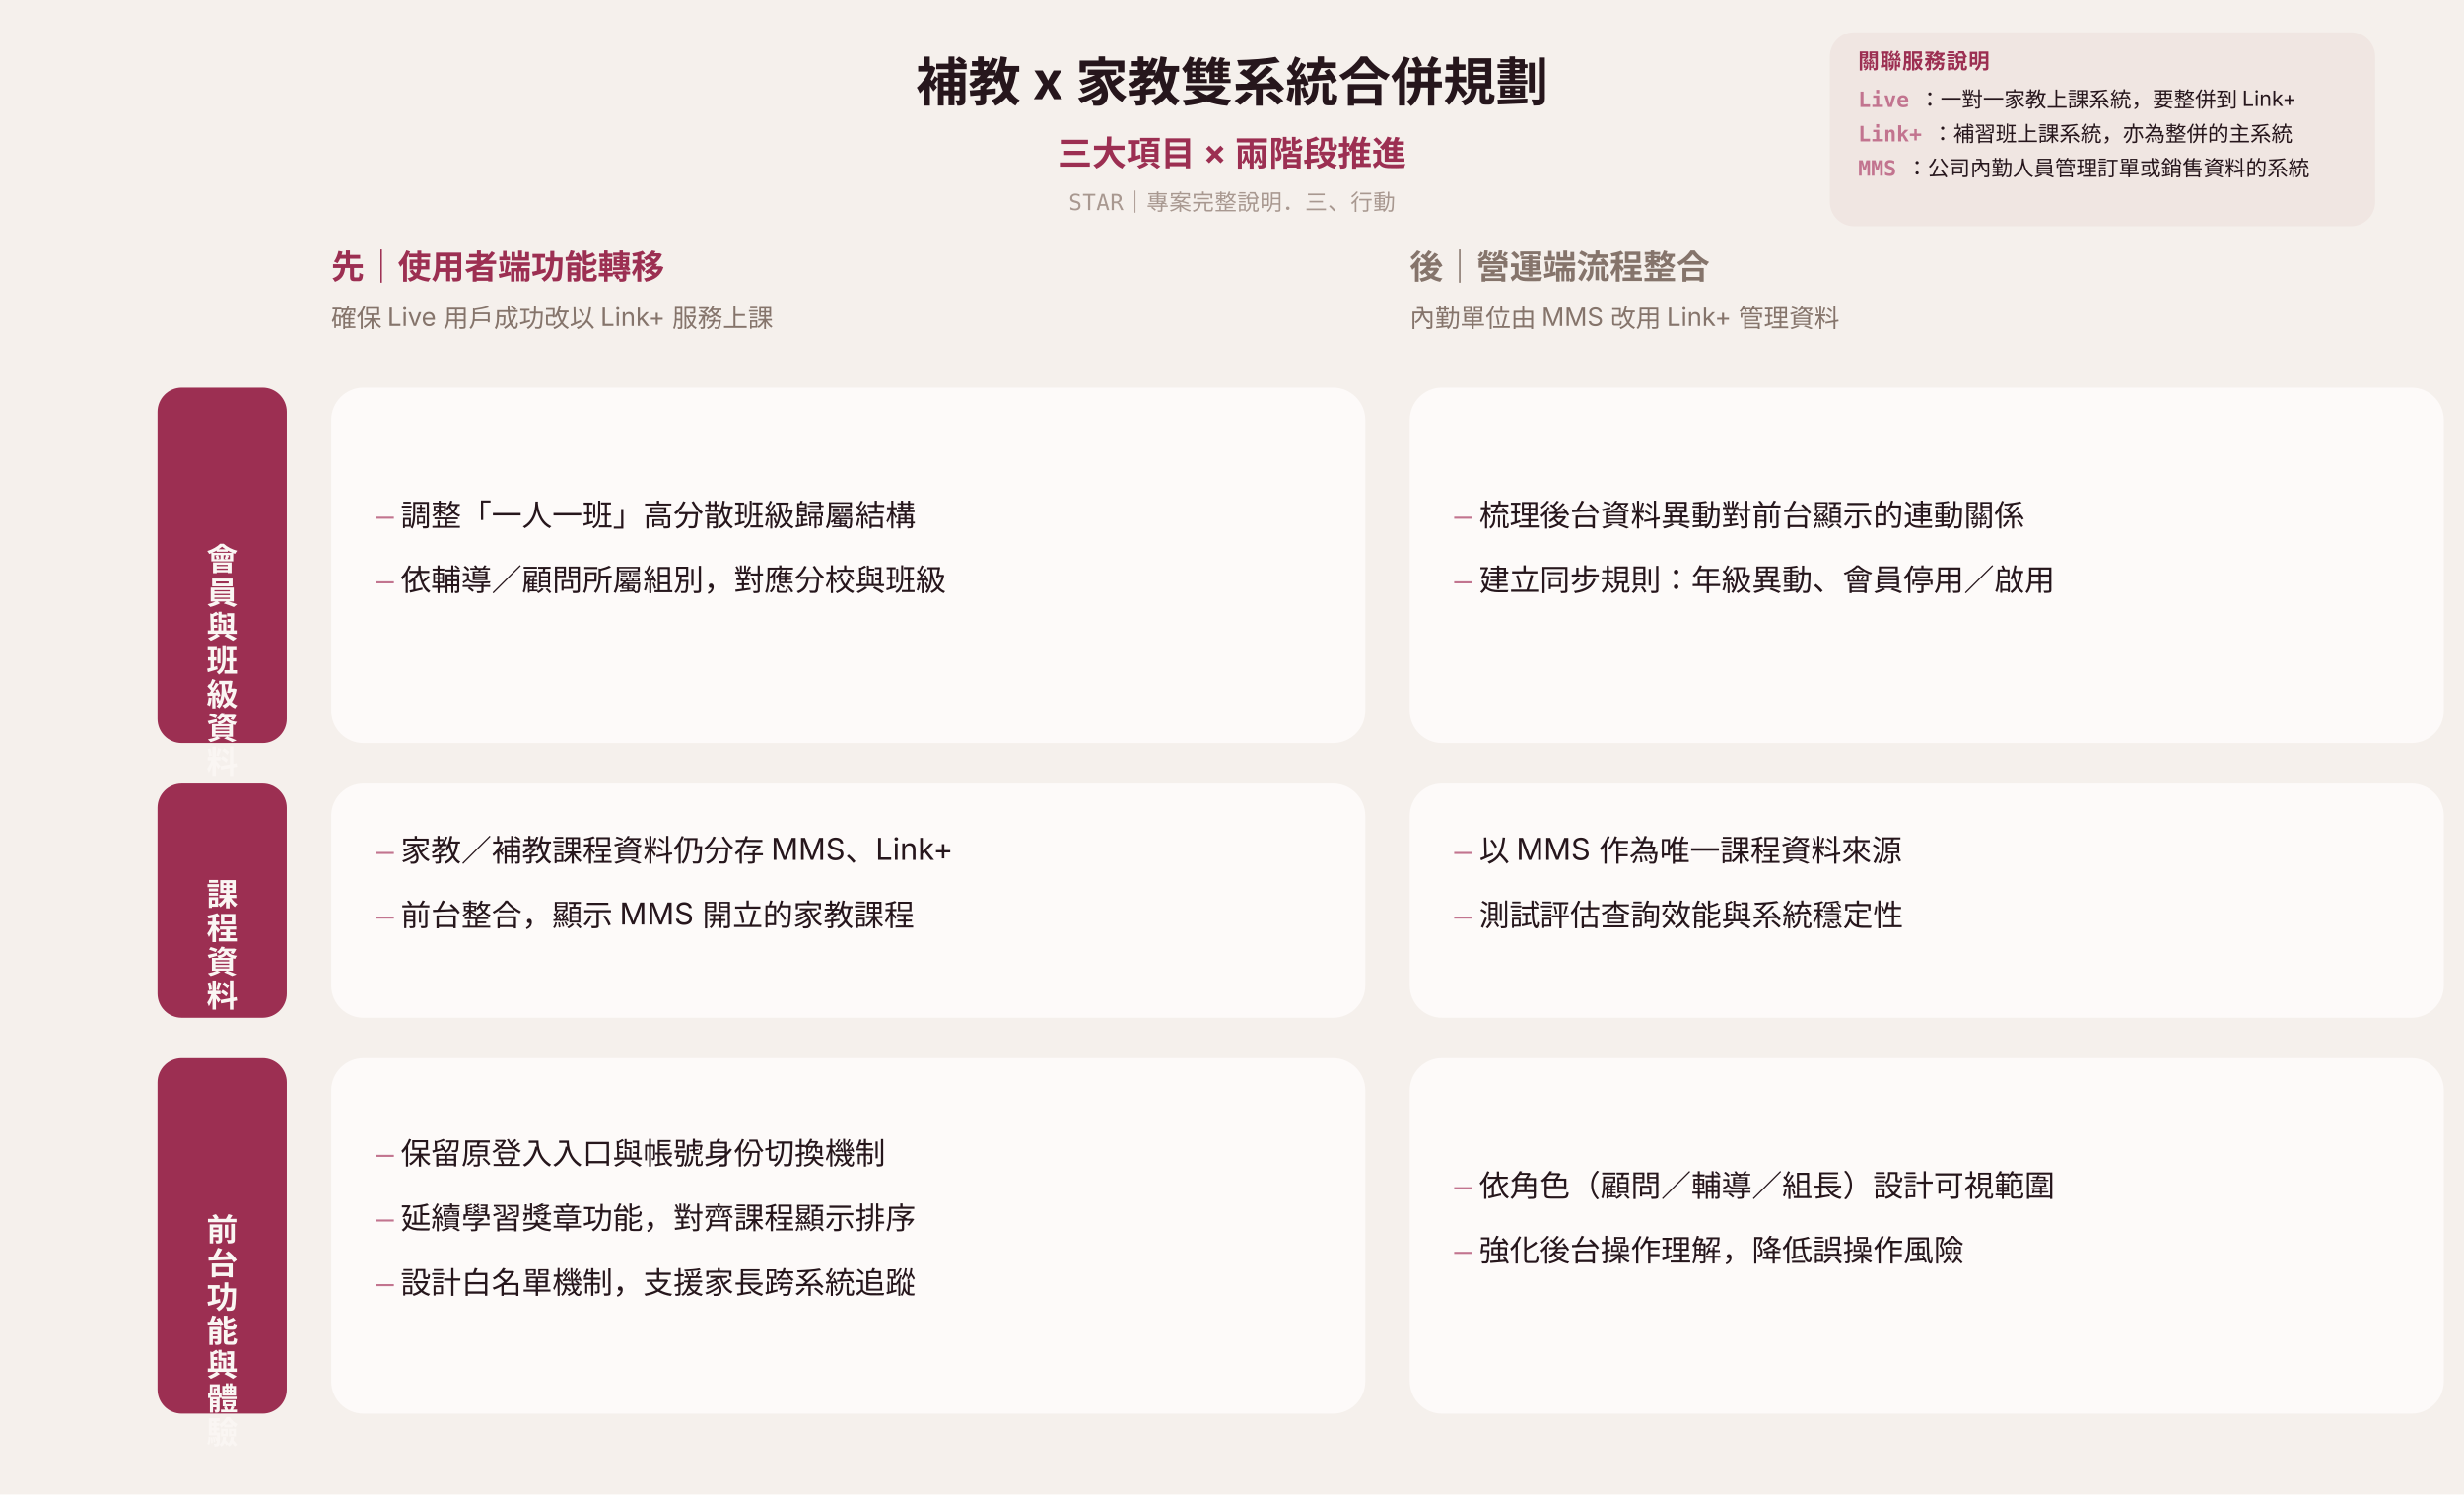
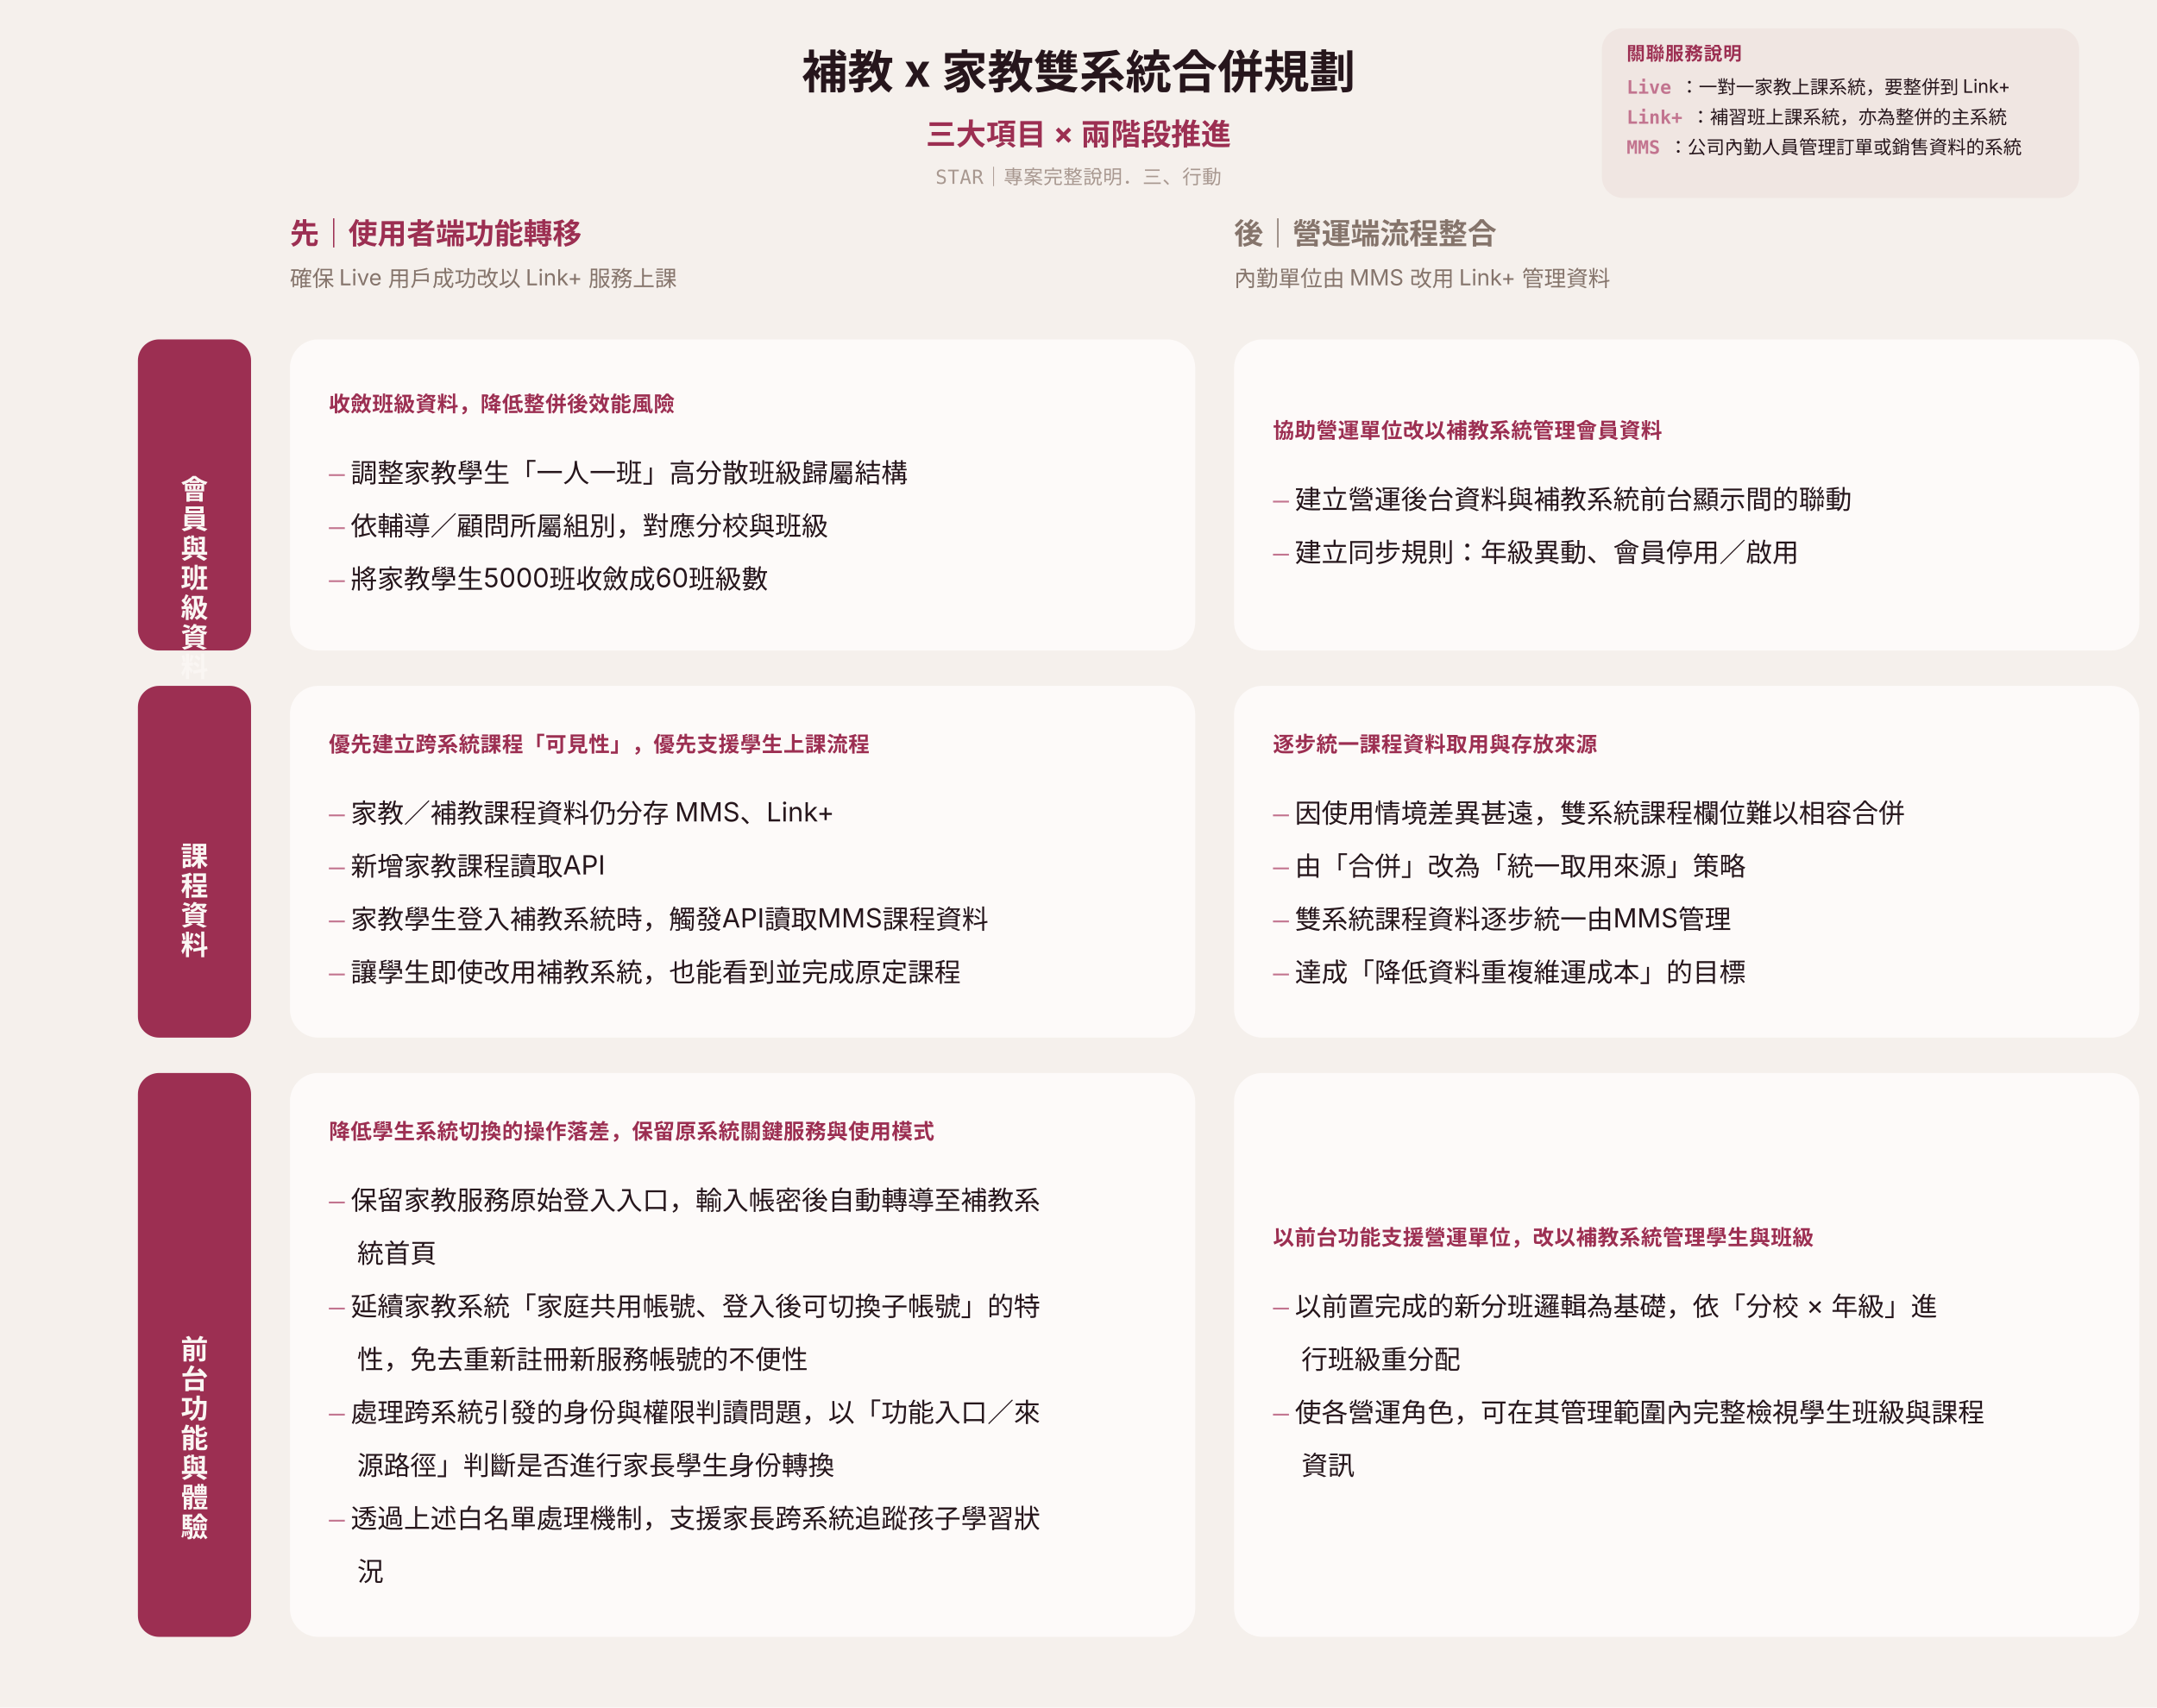
- <svg xmlns="http://www.w3.org/2000/svg" viewBox="0 0 1220 740">
-   <rect width="1220" height="740" fill="#f5f0ec" />
+ <svg xmlns="http://www.w3.org/2000/svg" viewBox="0 0 1220 966">
+   <rect width="1220" height="966" fill="#f5f0ec" />
  <text x="610.0" y="50" text-anchor="middle" font-family="-apple-system, 'PingFang TC', 'Noto Sans TC', 'Microsoft JhengHei', sans-serif" font-weight="700" font-size="26" fill="#26161c">補教 x 家教雙系統合併規劃</text>
  <text x="610.0" y="82" text-anchor="middle" font-family="-apple-system, 'PingFang TC', 'Noto Sans TC', 'Microsoft JhengHei', sans-serif" font-weight="700" font-size="17" fill="#9c2f52">三大項目 × 兩階段推進</text>
  <text x="610.0" y="104" text-anchor="middle" font-family="ui-monospace, 'SF Mono', Menlo, Consolas, monospace" font-size="11" letter-spacing="0.02em" fill="#a89890">STAR｜專案完整說明．三、行動</text>
  <text x="164" y="138" font-family="-apple-system, 'PingFang TC', 'Noto Sans TC', 'Microsoft JhengHei', sans-serif" font-weight="700" font-size="16.5" fill="#9c2f52">先｜使用者端功能轉移</text>
  <text x="164" y="162" font-family="-apple-system, 'PingFang TC', 'Noto Sans TC', 'Microsoft JhengHei', sans-serif" font-size="12.5" fill="#85746b">確保 Live 用戶成功改以 Link+ 服務上課</text>
  <text x="698" y="138" font-family="-apple-system, 'PingFang TC', 'Noto Sans TC', 'Microsoft JhengHei', sans-serif" font-weight="700" font-size="16.5" fill="#85746b">後｜營運端流程整合</text>
  <text x="698" y="162" font-family="-apple-system, 'PingFang TC', 'Noto Sans TC', 'Microsoft JhengHei', sans-serif" font-size="12.5" fill="#85746b">內勤單位由 MMS 改用 Link+ 管理資料</text>
-   <rect x="78" y="192.0" width="64" height="176" rx="12" fill="#9c2f52" />
+   <rect x="78" y="192.0" width="64" height="176.0" rx="12" fill="#9c2f52" />
  <text x="110.0" y="280.0" text-anchor="middle" dominant-baseline="central" writing-mode="vertical-rl" text-orientation="upright" font-family="-apple-system, 'PingFang TC', 'Noto Sans TC', 'Microsoft JhengHei', sans-serif" font-weight="700" font-size="15.5" letter-spacing="0.08em" fill="#faf6f3">會員與班級資料</text>
  <rect x="164" y="192" width="512" height="176" rx="16" fill="#fdfaf9" />
-   <text x="186" y="260.5" font-family="-apple-system, 'PingFang TC', 'Noto Sans TC', 'Microsoft JhengHei', sans-serif" font-size="15" fill="#26161c">
-     <tspan fill="#c2748f" font-family="ui-monospace, 'SF Mono', Menlo, Consolas, monospace">–</tspan> 調整「一人一班」高分散班級歸屬結構</text>
-   <text x="186" y="292.5" font-family="-apple-system, 'PingFang TC', 'Noto Sans TC', 'Microsoft JhengHei', sans-serif" font-size="15" fill="#26161c">
+   <text x="186" y="232.8" font-family="ui-monospace, 'SF Mono', Menlo, Consolas, monospace" font-weight="700" font-size="12" letter-spacing="0.02em" fill="#9c2f52">收斂班級資料，降低整併後效能風險</text>
+   <text x="186" y="272.9" font-family="-apple-system, 'PingFang TC', 'Noto Sans TC', 'Microsoft JhengHei', sans-serif" font-size="15" fill="#26161c">
+     <tspan fill="#c2748f" font-family="ui-monospace, 'SF Mono', Menlo, Consolas, monospace">–</tspan> 調整家教學生「一人一班」高分散班級歸屬結構</text>
+   <text x="186" y="302.9" font-family="-apple-system, 'PingFang TC', 'Noto Sans TC', 'Microsoft JhengHei', sans-serif" font-size="15" fill="#26161c">
    <tspan fill="#c2748f" font-family="ui-monospace, 'SF Mono', Menlo, Consolas, monospace">–</tspan> 依輔導／顧問所屬組別，對應分校與班級</text>
+   <text x="186" y="332.9" font-family="-apple-system, 'PingFang TC', 'Noto Sans TC', 'Microsoft JhengHei', sans-serif" font-size="15" fill="#26161c">
+     <tspan fill="#c2748f" font-family="ui-monospace, 'SF Mono', Menlo, Consolas, monospace">–</tspan> 將家教學生5000班收斂成60班級數</text>
  <rect x="698" y="192" width="512" height="176" rx="16" fill="#fdfaf9" />
-   <text x="720" y="260.5" font-family="-apple-system, 'PingFang TC', 'Noto Sans TC', 'Microsoft JhengHei', sans-serif" font-size="15" fill="#26161c">
-     <tspan fill="#c2748f" font-family="ui-monospace, 'SF Mono', Menlo, Consolas, monospace">–</tspan> 梳理後台資料異動對前台顯示的連動關係</text>
-   <text x="720" y="292.5" font-family="-apple-system, 'PingFang TC', 'Noto Sans TC', 'Microsoft JhengHei', sans-serif" font-size="15" fill="#26161c">
+   <text x="720" y="247.8" font-family="ui-monospace, 'SF Mono', Menlo, Consolas, monospace" font-weight="700" font-size="12" letter-spacing="0.02em" fill="#9c2f52">協助營運單位改以補教系統管理會員資料</text>
+   <text x="720" y="287.9" font-family="-apple-system, 'PingFang TC', 'Noto Sans TC', 'Microsoft JhengHei', sans-serif" font-size="15" fill="#26161c">
+     <tspan fill="#c2748f" font-family="ui-monospace, 'SF Mono', Menlo, Consolas, monospace">–</tspan> 建立營運後台資料與補教系統前台顯示間的聯動</text>
+   <text x="720" y="317.9" font-family="-apple-system, 'PingFang TC', 'Noto Sans TC', 'Microsoft JhengHei', sans-serif" font-size="15" fill="#26161c">
    <tspan fill="#c2748f" font-family="ui-monospace, 'SF Mono', Menlo, Consolas, monospace">–</tspan> 建立同步規則：年級異動、會員停用／啟用</text>
-   <rect x="78" y="388.0" width="64" height="116" rx="12" fill="#9c2f52" />
-   <text x="110.0" y="446.0" text-anchor="middle" dominant-baseline="central" writing-mode="vertical-rl" text-orientation="upright" font-family="-apple-system, 'PingFang TC', 'Noto Sans TC', 'Microsoft JhengHei', sans-serif" font-weight="700" font-size="15.5" letter-spacing="0.08em" fill="#faf6f3">課程資料</text>
-   <rect x="164" y="388" width="512" height="116" rx="16" fill="#fdfaf9" />
-   <text x="186" y="426.5" font-family="-apple-system, 'PingFang TC', 'Noto Sans TC', 'Microsoft JhengHei', sans-serif" font-size="15" fill="#26161c">
+   <rect x="78" y="388.0" width="64" height="199.0" rx="12" fill="#9c2f52" />
+   <text x="110.0" y="487.5" text-anchor="middle" dominant-baseline="central" writing-mode="vertical-rl" text-orientation="upright" font-family="-apple-system, 'PingFang TC', 'Noto Sans TC', 'Microsoft JhengHei', sans-serif" font-weight="700" font-size="15.5" letter-spacing="0.08em" fill="#faf6f3">課程資料</text>
+   <rect x="164" y="388" width="512" height="199" rx="16" fill="#fdfaf9" />
+   <text x="186" y="425.3" font-family="ui-monospace, 'SF Mono', Menlo, Consolas, monospace" font-weight="700" font-size="12" letter-spacing="0.02em" fill="#9c2f52">優先建立跨系統課程「可見性」，優先支援學生上課流程</text>
+   <text x="186" y="465.4" font-family="-apple-system, 'PingFang TC', 'Noto Sans TC', 'Microsoft JhengHei', sans-serif" font-size="15" fill="#26161c">
    <tspan fill="#c2748f" font-family="ui-monospace, 'SF Mono', Menlo, Consolas, monospace">–</tspan> 家教／補教課程資料仍分存 MMS、Link+</text>
-   <text x="186" y="458.5" font-family="-apple-system, 'PingFang TC', 'Noto Sans TC', 'Microsoft JhengHei', sans-serif" font-size="15" fill="#26161c">
-     <tspan fill="#c2748f" font-family="ui-monospace, 'SF Mono', Menlo, Consolas, monospace">–</tspan> 前台整合，顯示 MMS 開立的家教課程</text>
-   <rect x="698" y="388" width="512" height="116" rx="16" fill="#fdfaf9" />
-   <text x="720" y="426.5" font-family="-apple-system, 'PingFang TC', 'Noto Sans TC', 'Microsoft JhengHei', sans-serif" font-size="15" fill="#26161c">
-     <tspan fill="#c2748f" font-family="ui-monospace, 'SF Mono', Menlo, Consolas, monospace">–</tspan> 以 MMS 作為唯一課程資料來源</text>
-   <text x="720" y="458.5" font-family="-apple-system, 'PingFang TC', 'Noto Sans TC', 'Microsoft JhengHei', sans-serif" font-size="15" fill="#26161c">
-     <tspan fill="#c2748f" font-family="ui-monospace, 'SF Mono', Menlo, Consolas, monospace">–</tspan> 測試評估查詢效能與系統穩定性</text>
-   <rect x="78" y="524.0" width="64" height="176" rx="12" fill="#9c2f52" />
-   <text x="110.0" y="612.0" text-anchor="middle" dominant-baseline="central" writing-mode="vertical-rl" text-orientation="upright" font-family="-apple-system, 'PingFang TC', 'Noto Sans TC', 'Microsoft JhengHei', sans-serif" font-weight="700" font-size="15.5" letter-spacing="0.08em" fill="#faf6f3">前台功能與體驗</text>
-   <rect x="164" y="524" width="512" height="176" rx="16" fill="#fdfaf9" />
-   <text x="186" y="576.5" font-family="-apple-system, 'PingFang TC', 'Noto Sans TC', 'Microsoft JhengHei', sans-serif" font-size="15" fill="#26161c">
-     <tspan fill="#c2748f" font-family="ui-monospace, 'SF Mono', Menlo, Consolas, monospace">–</tspan> 保留原登入入口與帳號身份切換機制</text>
-   <text x="186" y="608.5" font-family="-apple-system, 'PingFang TC', 'Noto Sans TC', 'Microsoft JhengHei', sans-serif" font-size="15" fill="#26161c">
-     <tspan fill="#c2748f" font-family="ui-monospace, 'SF Mono', Menlo, Consolas, monospace">–</tspan> 延續學習獎章功能，對齊課程顯示排序</text>
-   <text x="186" y="640.5" font-family="-apple-system, 'PingFang TC', 'Noto Sans TC', 'Microsoft JhengHei', sans-serif" font-size="15" fill="#26161c">
-     <tspan fill="#c2748f" font-family="ui-monospace, 'SF Mono', Menlo, Consolas, monospace">–</tspan> 設計白名單機制，支援家長跨系統追蹤</text>
-   <rect x="698" y="524" width="512" height="176" rx="16" fill="#fdfaf9" />
-   <text x="720" y="592.5" font-family="-apple-system, 'PingFang TC', 'Noto Sans TC', 'Microsoft JhengHei', sans-serif" font-size="15" fill="#26161c">
-     <tspan fill="#c2748f" font-family="ui-monospace, 'SF Mono', Menlo, Consolas, monospace">–</tspan> 依角色（顧問／輔導／組長）設計可視範圍</text>
-   <text x="720" y="624.5" font-family="-apple-system, 'PingFang TC', 'Noto Sans TC', 'Microsoft JhengHei', sans-serif" font-size="15" fill="#26161c">
-     <tspan fill="#c2748f" font-family="ui-monospace, 'SF Mono', Menlo, Consolas, monospace">–</tspan> 強化後台操作理解，降低誤操作風險</text>
+   <text x="186" y="495.4" font-family="-apple-system, 'PingFang TC', 'Noto Sans TC', 'Microsoft JhengHei', sans-serif" font-size="15" fill="#26161c">
+     <tspan fill="#c2748f" font-family="ui-monospace, 'SF Mono', Menlo, Consolas, monospace">–</tspan> 新增家教課程讀取API</text>
+   <text x="186" y="525.4" font-family="-apple-system, 'PingFang TC', 'Noto Sans TC', 'Microsoft JhengHei', sans-serif" font-size="15" fill="#26161c">
+     <tspan fill="#c2748f" font-family="ui-monospace, 'SF Mono', Menlo, Consolas, monospace">–</tspan> 家教學生登入補教系統時，觸發API讀取MMS課程資料</text>
+   <text x="186" y="555.4" font-family="-apple-system, 'PingFang TC', 'Noto Sans TC', 'Microsoft JhengHei', sans-serif" font-size="15" fill="#26161c">
+     <tspan fill="#c2748f" font-family="ui-monospace, 'SF Mono', Menlo, Consolas, monospace">–</tspan> 讓學生即使改用補教系統，也能看到並完成原定課程</text>
+   <rect x="698" y="388" width="512" height="199" rx="16" fill="#fdfaf9" />
+   <text x="720" y="425.3" font-family="ui-monospace, 'SF Mono', Menlo, Consolas, monospace" font-weight="700" font-size="12" letter-spacing="0.02em" fill="#9c2f52">逐步統一課程資料取用與存放來源</text>
+   <text x="720" y="465.4" font-family="-apple-system, 'PingFang TC', 'Noto Sans TC', 'Microsoft JhengHei', sans-serif" font-size="15" fill="#26161c">
+     <tspan fill="#c2748f" font-family="ui-monospace, 'SF Mono', Menlo, Consolas, monospace">–</tspan> 因使用情境差異甚遠，雙系統課程欄位難以相容合併</text>
+   <text x="720" y="495.4" font-family="-apple-system, 'PingFang TC', 'Noto Sans TC', 'Microsoft JhengHei', sans-serif" font-size="15" fill="#26161c">
+     <tspan fill="#c2748f" font-family="ui-monospace, 'SF Mono', Menlo, Consolas, monospace">–</tspan> 由「合併」改為「統一取用來源」策略</text>
+   <text x="720" y="525.4" font-family="-apple-system, 'PingFang TC', 'Noto Sans TC', 'Microsoft JhengHei', sans-serif" font-size="15" fill="#26161c">
+     <tspan fill="#c2748f" font-family="ui-monospace, 'SF Mono', Menlo, Consolas, monospace">–</tspan> 雙系統課程資料逐步統一由MMS管理</text>
+   <text x="720" y="555.4" font-family="-apple-system, 'PingFang TC', 'Noto Sans TC', 'Microsoft JhengHei', sans-serif" font-size="15" fill="#26161c">
+     <tspan fill="#c2748f" font-family="ui-monospace, 'SF Mono', Menlo, Consolas, monospace">–</tspan> 達成「降低資料重複維運成本」的目標</text>
+   <rect x="78" y="607.0" width="64" height="319.0" rx="12" fill="#9c2f52" />
+   <text x="110.0" y="766.5" text-anchor="middle" dominant-baseline="central" writing-mode="vertical-rl" text-orientation="upright" font-family="-apple-system, 'PingFang TC', 'Noto Sans TC', 'Microsoft JhengHei', sans-serif" font-weight="700" font-size="15.5" letter-spacing="0.08em" fill="#faf6f3">前台功能與體驗</text>
+   <rect x="164" y="607" width="512" height="319" rx="16" fill="#fdfaf9" />
+   <text x="186" y="644.3" font-family="ui-monospace, 'SF Mono', Menlo, Consolas, monospace" font-weight="700" font-size="12" letter-spacing="0.02em" fill="#9c2f52">降低學生系統切換的操作落差，保留原系統關鍵服務與使用模式</text>
+   <text x="186" y="684.4" font-family="-apple-system, 'PingFang TC', 'Noto Sans TC', 'Microsoft JhengHei', sans-serif" font-size="15" fill="#26161c">
+     <tspan fill="#c2748f" font-family="ui-monospace, 'SF Mono', Menlo, Consolas, monospace">–</tspan> 保留家教服務原始登入入口，輸入帳密後自動轉導至補教系</text>
+   <text x="202" y="714.4" font-family="-apple-system, 'PingFang TC', 'Noto Sans TC', 'Microsoft JhengHei', sans-serif" font-size="15" fill="#26161c">統首頁</text>
+   <text x="186" y="744.4" font-family="-apple-system, 'PingFang TC', 'Noto Sans TC', 'Microsoft JhengHei', sans-serif" font-size="15" fill="#26161c">
+     <tspan fill="#c2748f" font-family="ui-monospace, 'SF Mono', Menlo, Consolas, monospace">–</tspan> 延續家教系統「家庭共用帳號、登入後可切換子帳號」的特</text>
+   <text x="202" y="774.4" font-family="-apple-system, 'PingFang TC', 'Noto Sans TC', 'Microsoft JhengHei', sans-serif" font-size="15" fill="#26161c">性，免去重新註冊新服務帳號的不便性</text>
+   <text x="186" y="804.4" font-family="-apple-system, 'PingFang TC', 'Noto Sans TC', 'Microsoft JhengHei', sans-serif" font-size="15" fill="#26161c">
+     <tspan fill="#c2748f" font-family="ui-monospace, 'SF Mono', Menlo, Consolas, monospace">–</tspan> 處理跨系統引發的身份與權限判讀問題，以「功能入口／來</text>
+   <text x="202" y="834.4" font-family="-apple-system, 'PingFang TC', 'Noto Sans TC', 'Microsoft JhengHei', sans-serif" font-size="15" fill="#26161c">源路徑」判斷是否進行家長學生身份轉換</text>
+   <text x="186" y="864.4" font-family="-apple-system, 'PingFang TC', 'Noto Sans TC', 'Microsoft JhengHei', sans-serif" font-size="15" fill="#26161c">
+     <tspan fill="#c2748f" font-family="ui-monospace, 'SF Mono', Menlo, Consolas, monospace">–</tspan> 透過上述白名單處理機制，支援家長跨系統追蹤孩子學習狀</text>
+   <text x="202" y="894.4" font-family="-apple-system, 'PingFang TC', 'Noto Sans TC', 'Microsoft JhengHei', sans-serif" font-size="15" fill="#26161c">況</text>
+   <rect x="698" y="607" width="512" height="319" rx="16" fill="#fdfaf9" />
+   <text x="720" y="704.3" font-family="ui-monospace, 'SF Mono', Menlo, Consolas, monospace" font-weight="700" font-size="12" letter-spacing="0.02em" fill="#9c2f52">以前台功能支援營運單位，改以補教系統管理學生與班級</text>
+   <text x="720" y="744.4" font-family="-apple-system, 'PingFang TC', 'Noto Sans TC', 'Microsoft JhengHei', sans-serif" font-size="15" fill="#26161c">
+     <tspan fill="#c2748f" font-family="ui-monospace, 'SF Mono', Menlo, Consolas, monospace">–</tspan> 以前置完成的新分班邏輯為基礎，依「分校 × 年級」進</text>
+   <text x="736" y="774.4" font-family="-apple-system, 'PingFang TC', 'Noto Sans TC', 'Microsoft JhengHei', sans-serif" font-size="15" fill="#26161c">行班級重分配</text>
+   <text x="720" y="804.4" font-family="-apple-system, 'PingFang TC', 'Noto Sans TC', 'Microsoft JhengHei', sans-serif" font-size="15" fill="#26161c">
+     <tspan fill="#c2748f" font-family="ui-monospace, 'SF Mono', Menlo, Consolas, monospace">–</tspan> 使各營運角色，可在其管理範圍內完整檢視學生班級與課程</text>
+   <text x="736" y="834.4" font-family="-apple-system, 'PingFang TC', 'Noto Sans TC', 'Microsoft JhengHei', sans-serif" font-size="15" fill="#26161c">資訊</text>
  <rect x="906" y="16" width="270" height="96" rx="12" fill="#f0e6e2" />
  <text x="920" y="34" font-family="-apple-system, 'PingFang TC', 'Noto Sans TC', 'Microsoft JhengHei', sans-serif" font-weight="700" font-size="10.5" letter-spacing="0.04em" fill="#9c2f52">關聯服務說明</text>
  <text x="920" y="53" font-family="ui-monospace, 'SF Mono', Menlo, Consolas, monospace" font-weight="700" font-size="10.5" fill="#c2748f">Live<tspan font-family="-apple-system, 'PingFang TC', 'Noto Sans TC', 'Microsoft JhengHei', sans-serif" font-weight="400" font-size="10.5" fill="#26161c" dx="5">：一對一家教上課系統，要整併到 Link+</tspan>
  </text>
  <text x="920" y="70" font-family="ui-monospace, 'SF Mono', Menlo, Consolas, monospace" font-weight="700" font-size="10.5" fill="#c2748f">Link+<tspan font-family="-apple-system, 'PingFang TC', 'Noto Sans TC', 'Microsoft JhengHei', sans-serif" font-weight="400" font-size="10.5" fill="#26161c" dx="5">：補習班上課系統，亦為整併的主系統</tspan>
  </text>
  <text x="920" y="87" font-family="ui-monospace, 'SF Mono', Menlo, Consolas, monospace" font-weight="700" font-size="10.5" fill="#c2748f">MMS<tspan font-family="-apple-system, 'PingFang TC', 'Noto Sans TC', 'Microsoft JhengHei', sans-serif" font-weight="400" font-size="10.5" fill="#26161c" dx="5">：公司內勤人員管理訂單或銷售資料的系統</tspan>
  </text>
</svg>
